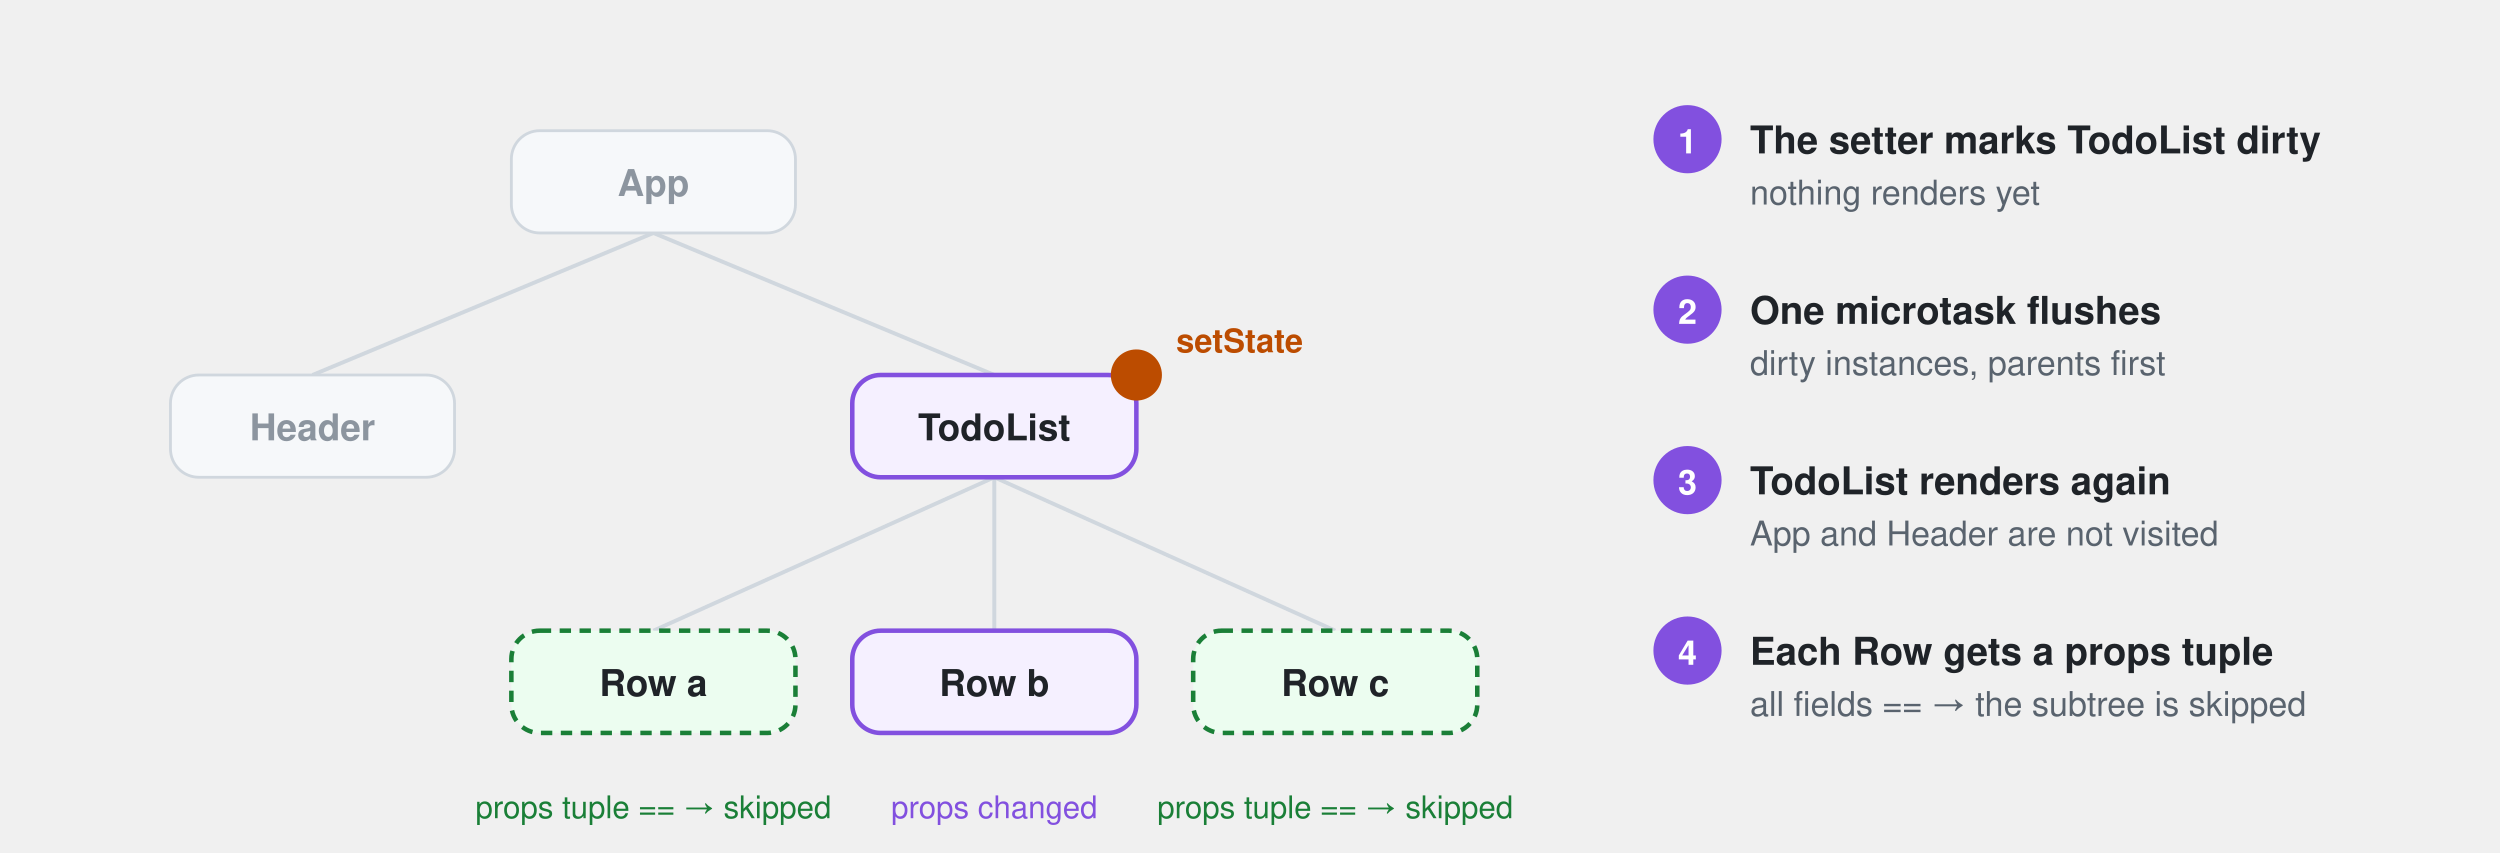
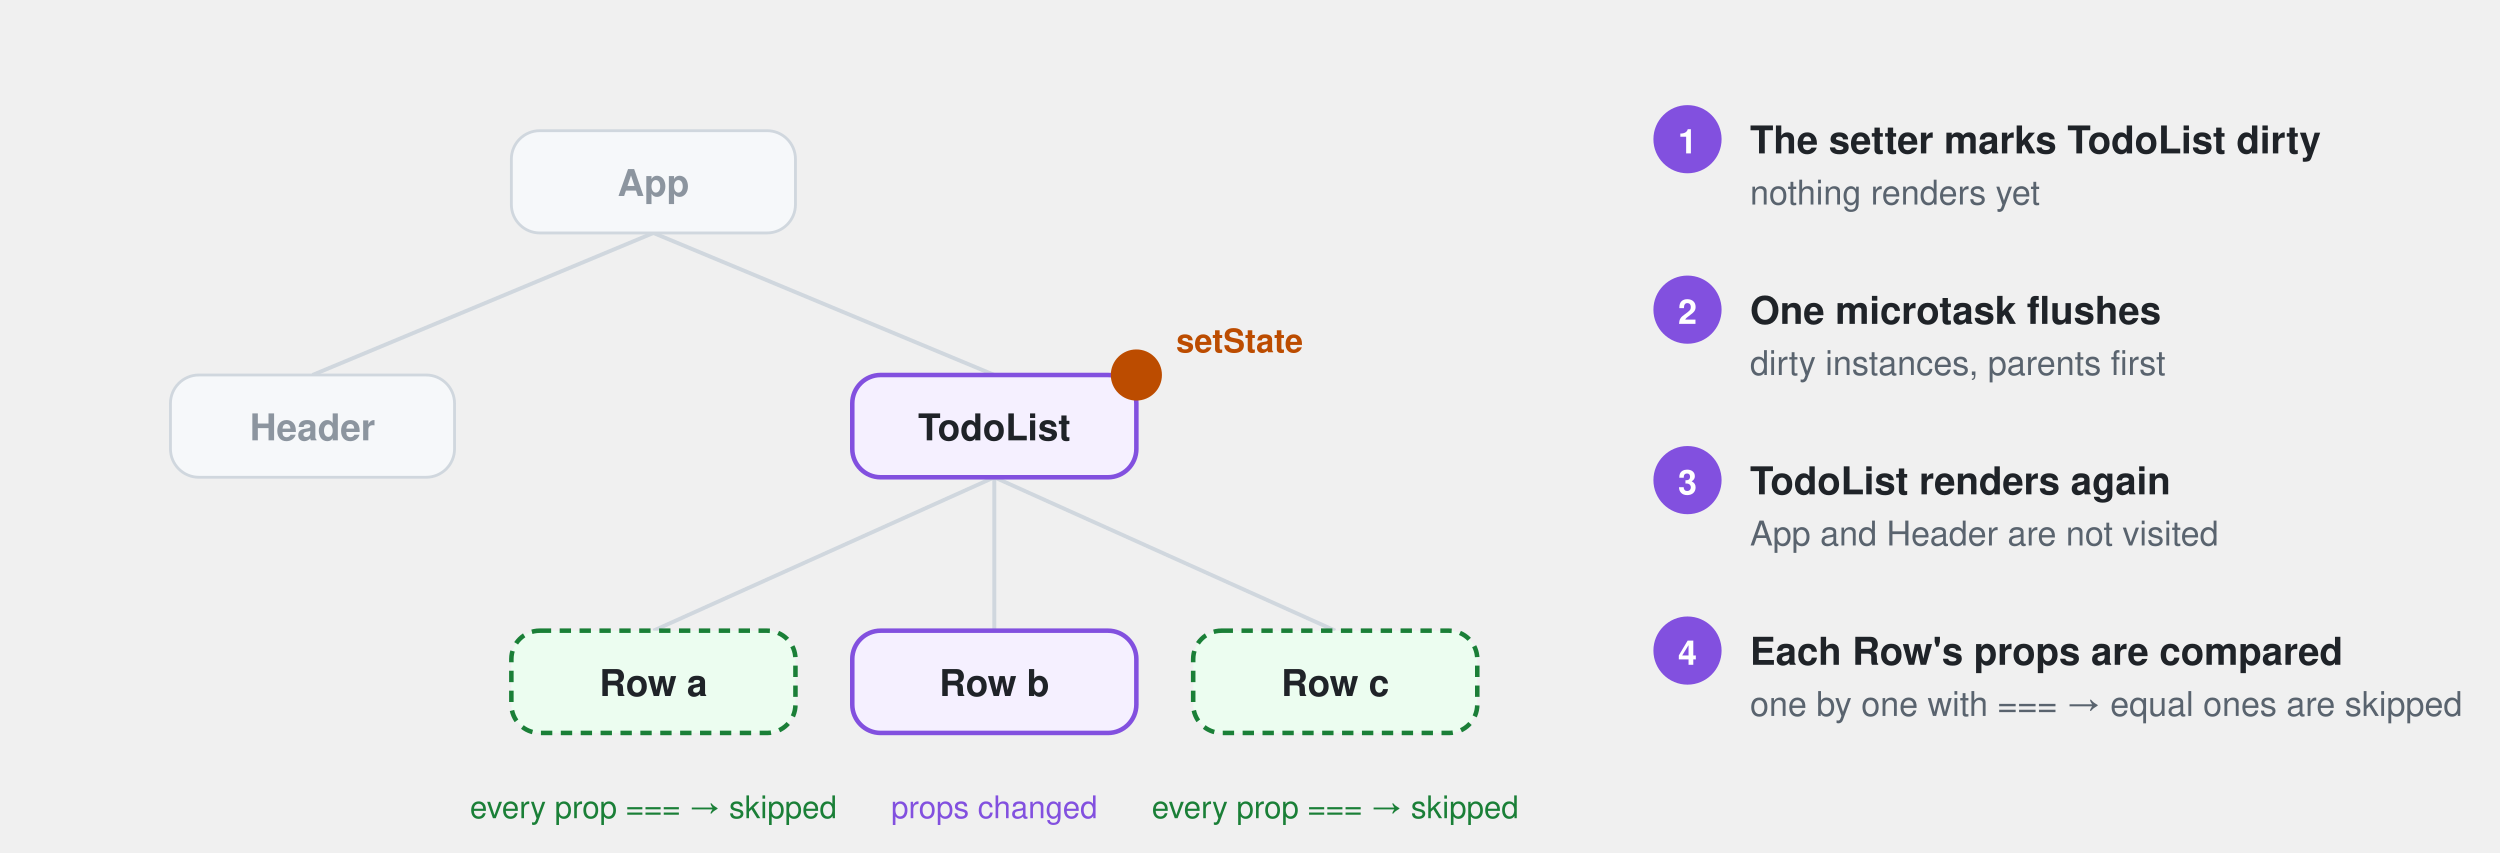
<svg xmlns="http://www.w3.org/2000/svg" viewBox="0 0 880 300" width="880" height="300" role="img" aria-label="A state update in TodoList re-renders TodoList only; App and Header are not visited; Rows whose props are physically equal are skipped">
  <style>text { font-family: -apple-system, BlinkMacSystemFont, 'Segoe UI', Helvetica, Arial, sans-serif; fill: #1f2328; }.mono { font-family: ui-monospace, SFMono-Regular, Menlo, Consolas, monospace; white-space: pre; }.muted { fill: #59636e; } .faint { fill: #8c959f; }.accent { fill: #8250df; } .green { fill: #1a7f37; }.orange { fill: #bc4c00; } .blue { fill: #0969da; }.flow { stroke-dasharray: 6 8; animation: flow 1.1s linear infinite; }@keyframes flow { to { stroke-dashoffset: -28; } }.pulse { animation: pulse 2.2s ease-in-out infinite; }@keyframes pulse { 0%, 100% { opacity: 1; } 50% { opacity: 0.35; } }@media (prefers-reduced-motion: reduce) { .flow, .pulse { animation: none; } }</style>
  <defs>
    <marker id="arrow-muted" viewBox="0 0 10 10" refX="9" refY="5" markerWidth="7" markerHeight="7" orient="auto-start-reverse">
      <path d="M0,0 L10,5 L0,10 z" fill="#59636e" />
    </marker>
    <marker id="arrow-accent" viewBox="0 0 10 10" refX="9" refY="5" markerWidth="7" markerHeight="7" orient="auto-start-reverse">
      <path d="M0,0 L10,5 L0,10 z" fill="#8250df" />
    </marker>
    <marker id="arrow-green" viewBox="0 0 10 10" refX="9" refY="5" markerWidth="7" markerHeight="7" orient="auto-start-reverse">
      <path d="M0,0 L10,5 L0,10 z" fill="#1a7f37" />
    </marker>
    <marker id="arrow-orange" viewBox="0 0 10 10" refX="9" refY="5" markerWidth="7" markerHeight="7" orient="auto-start-reverse">
      <path d="M0,0 L10,5 L0,10 z" fill="#bc4c00" />
    </marker>
    <marker id="arrow-blue" viewBox="0 0 10 10" refX="9" refY="5" markerWidth="7" markerHeight="7" orient="auto-start-reverse">
      <path d="M0,0 L10,5 L0,10 z" fill="#0969da" />
    </marker>
+     <filter id="lift" x="-5%" y="-5%" width="110%" height="125%">
+       <feDropShadow dx="0" dy="2" stdDeviation="3" flood-color="#1f2328" flood-opacity="0.10" />
+     </filter>
+     <linearGradient id="glow" x1="0" y1="0" x2="1" y2="0">
+       <stop offset="0" stop-color="#8250df" />
+       <stop offset="1" stop-color="#0969da" />
+     </linearGradient>
  </defs>
  <line x1="230" y1="82" x2="110" y2="132" stroke="#d0d7de" stroke-width="1.4" />
  <line x1="230" y1="82" x2="350" y2="132" stroke="#d0d7de" stroke-width="1.4" />
  <line x1="350" y1="168" x2="230" y2="222" stroke="#d0d7de" stroke-width="1.4" />
  <line x1="350" y1="168" x2="350" y2="222" stroke="#d0d7de" stroke-width="1.4" />
  <line x1="350" y1="168" x2="470" y2="222" stroke="#d0d7de" stroke-width="1.4" />
  <rect x="180" y="46" width="100" height="36" rx="10" fill="#f6f8fa" stroke="#d0d7de" stroke-width="1" />
  <text x="230" y="69" font-size="13" xml:space="preserve" class="faint" font-weight="600" text-anchor="middle">App</text>
  <rect x="60" y="132" width="100" height="36" rx="10" fill="#f6f8fa" stroke="#d0d7de" stroke-width="1" />
  <text x="110" y="155" font-size="13" xml:space="preserve" class="faint" font-weight="600" text-anchor="middle">Header</text>
  <rect x="300" y="132" width="100" height="36" rx="10" fill="#f5f0ff" stroke="#8250df" stroke-width="1.6" />
  <text x="350" y="155" font-size="13" xml:space="preserve" font-weight="600" text-anchor="middle">TodoList</text>
  <rect x="180" y="222" width="100" height="36" rx="10" fill="#ecfdf0" stroke="#1a7f37" stroke-width="1.6" stroke-dasharray="4 3" />
  <text x="230" y="245" font-size="13" xml:space="preserve" font-weight="600" text-anchor="middle">Row a</text>
  <rect x="300" y="222" width="100" height="36" rx="10" fill="#f5f0ff" stroke="#8250df" stroke-width="1.6" />
  <text x="350" y="245" font-size="13" xml:space="preserve" font-weight="600" text-anchor="middle">Row b</text>
  <rect x="420" y="222" width="100" height="36" rx="10" fill="#ecfdf0" stroke="#1a7f37" stroke-width="1.6" stroke-dasharray="4 3" />
  <text x="470" y="245" font-size="13" xml:space="preserve" font-weight="600" text-anchor="middle">Row c</text>
  <circle cx="400" cy="132" r="9" fill="#bc4c00" class="pulse" />
  <text x="414" y="124" font-size="11.5" xml:space="preserve" class="orange" font-weight="600">setState</text>
-   <text x="230" y="288" font-size="11" xml:space="preserve" class="green" text-anchor="middle">props tuple == → skipped</text>
-   <text x="470" y="288" font-size="11" xml:space="preserve" class="green" text-anchor="middle">props tuple == → skipped</text>
+   <text x="230" y="288" font-size="11" xml:space="preserve" class="green" text-anchor="middle">every prop === → skipped</text>
+   <text x="470" y="288" font-size="11" xml:space="preserve" class="green" text-anchor="middle">every prop === → skipped</text>
  <text x="350" y="288" font-size="11" xml:space="preserve" class="accent" text-anchor="middle">props changed</text>
  <circle cx="594" cy="49" r="12" fill="#8250df" />
  <text x="594" y="54" font-size="12" xml:space="preserve" style="fill:#ffffff" font-weight="700" text-anchor="middle">1</text>
  <text x="616" y="54" font-size="13.5" xml:space="preserve" font-weight="600">The setter marks TodoList dirty</text>
  <text x="616" y="72" font-size="12" xml:space="preserve" class="muted">nothing renders yet</text>
  <circle cx="594" cy="109" r="12" fill="#8250df" />
  <text x="594" y="114" font-size="12" xml:space="preserve" style="fill:#ffffff" font-weight="700" text-anchor="middle">2</text>
  <text x="616" y="114" font-size="13.5" xml:space="preserve" font-weight="600">One microtask flushes</text>
  <text x="616" y="132" font-size="12" xml:space="preserve" class="muted">dirty instances, parents first</text>
  <circle cx="594" cy="169" r="12" fill="#8250df" />
  <text x="594" y="174" font-size="12" xml:space="preserve" style="fill:#ffffff" font-weight="700" text-anchor="middle">3</text>
  <text x="616" y="174" font-size="13.5" xml:space="preserve" font-weight="600">TodoList renders again</text>
  <text x="616" y="192" font-size="12" xml:space="preserve" class="muted">App and Header are not visited</text>
  <circle cx="594" cy="229" r="12" fill="#8250df" />
  <text x="594" y="234" font-size="12" xml:space="preserve" style="fill:#ffffff" font-weight="700" text-anchor="middle">4</text>
-   <text x="616" y="234" font-size="13.5" xml:space="preserve" font-weight="600">Each Row gets a props tuple</text>
-   <text x="616" y="252" font-size="12" xml:space="preserve" class="muted">all fields == → the subtree is skipped</text>
+   <text x="616" y="234" font-size="13.5" xml:space="preserve" font-weight="600">Each Row's props are compared</text>
+   <text x="616" y="252" font-size="12" xml:space="preserve" class="muted">one by one with === → equal ones are skipped</text>
</svg>
